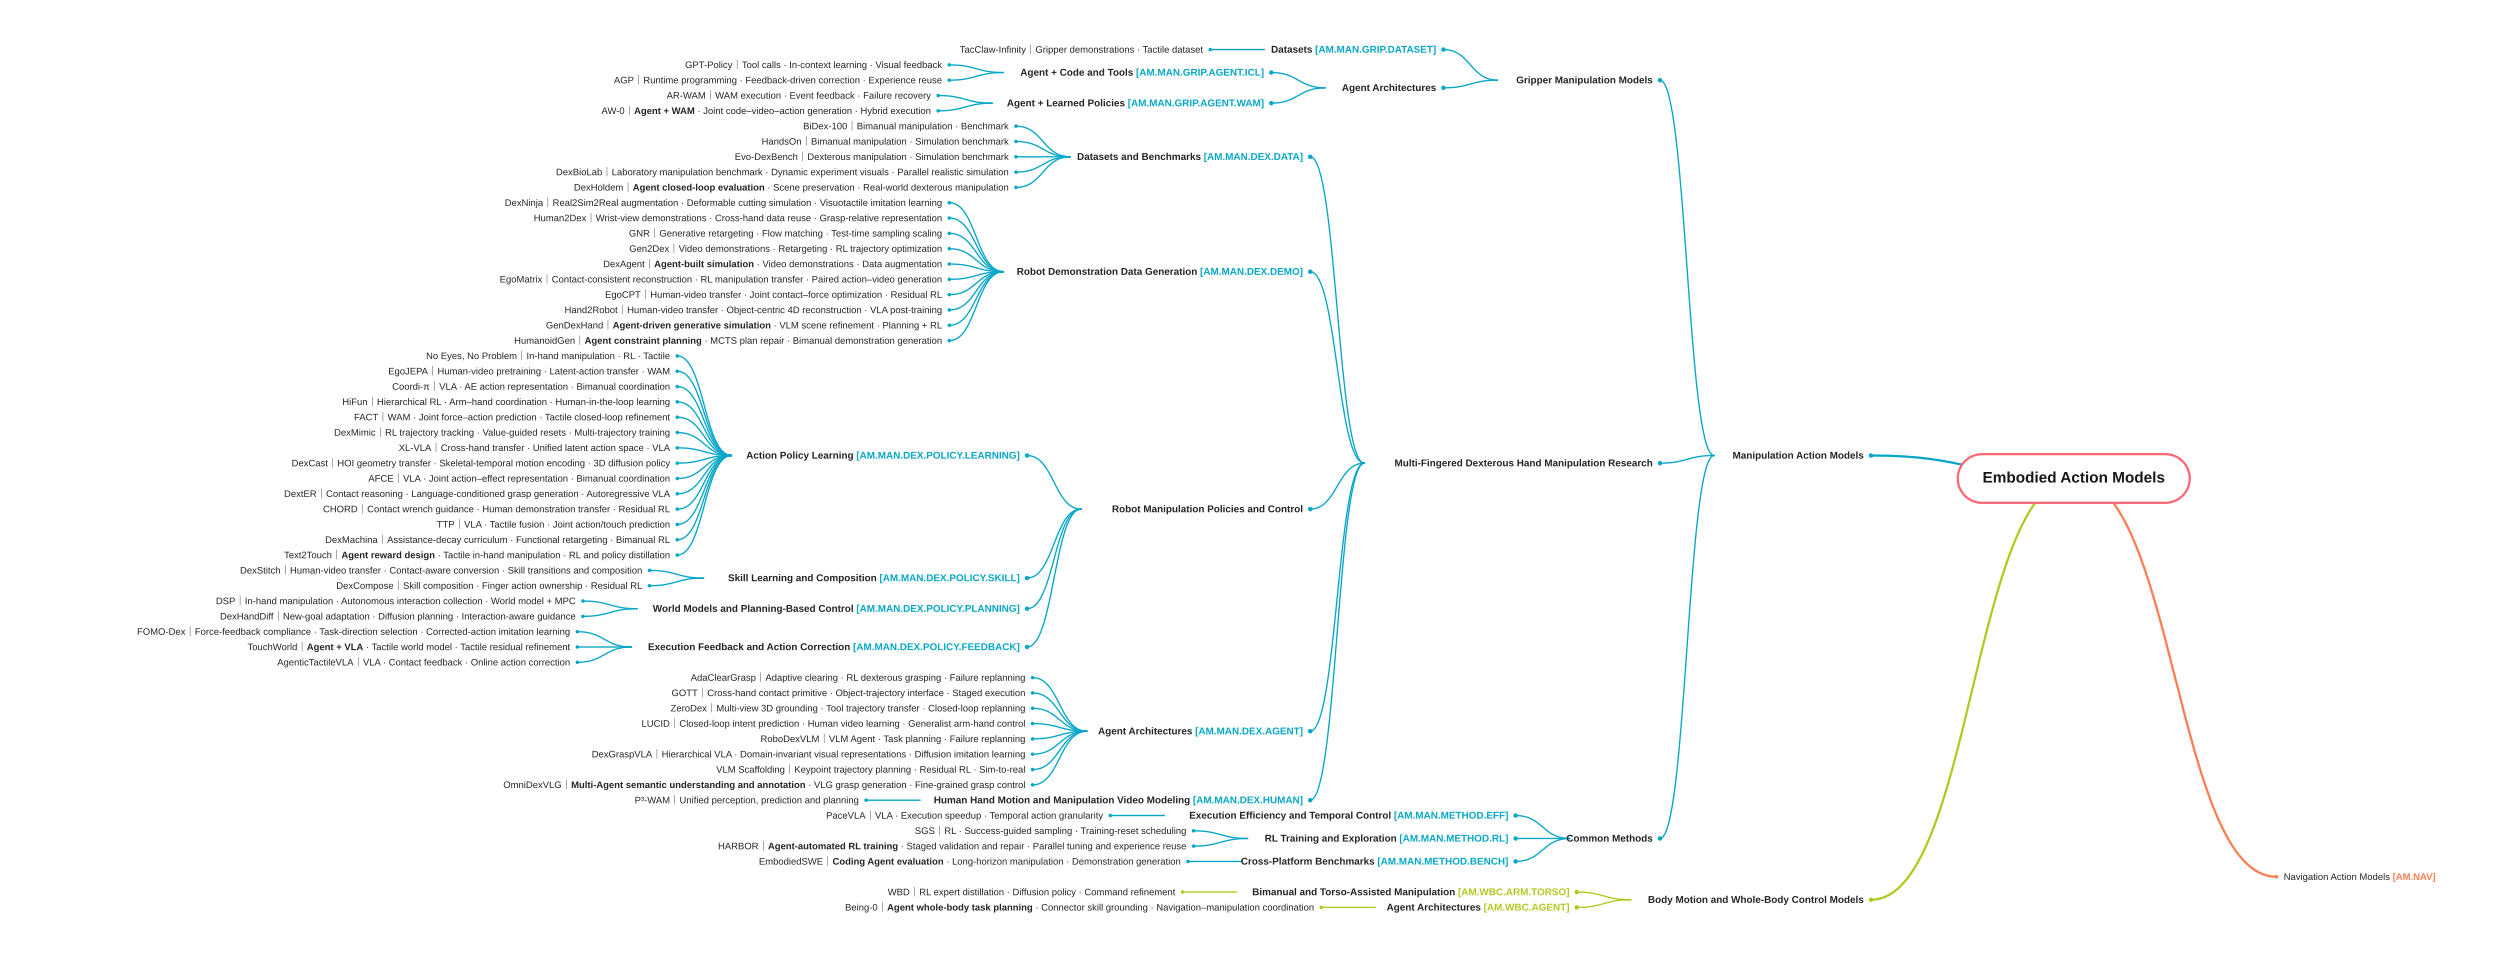
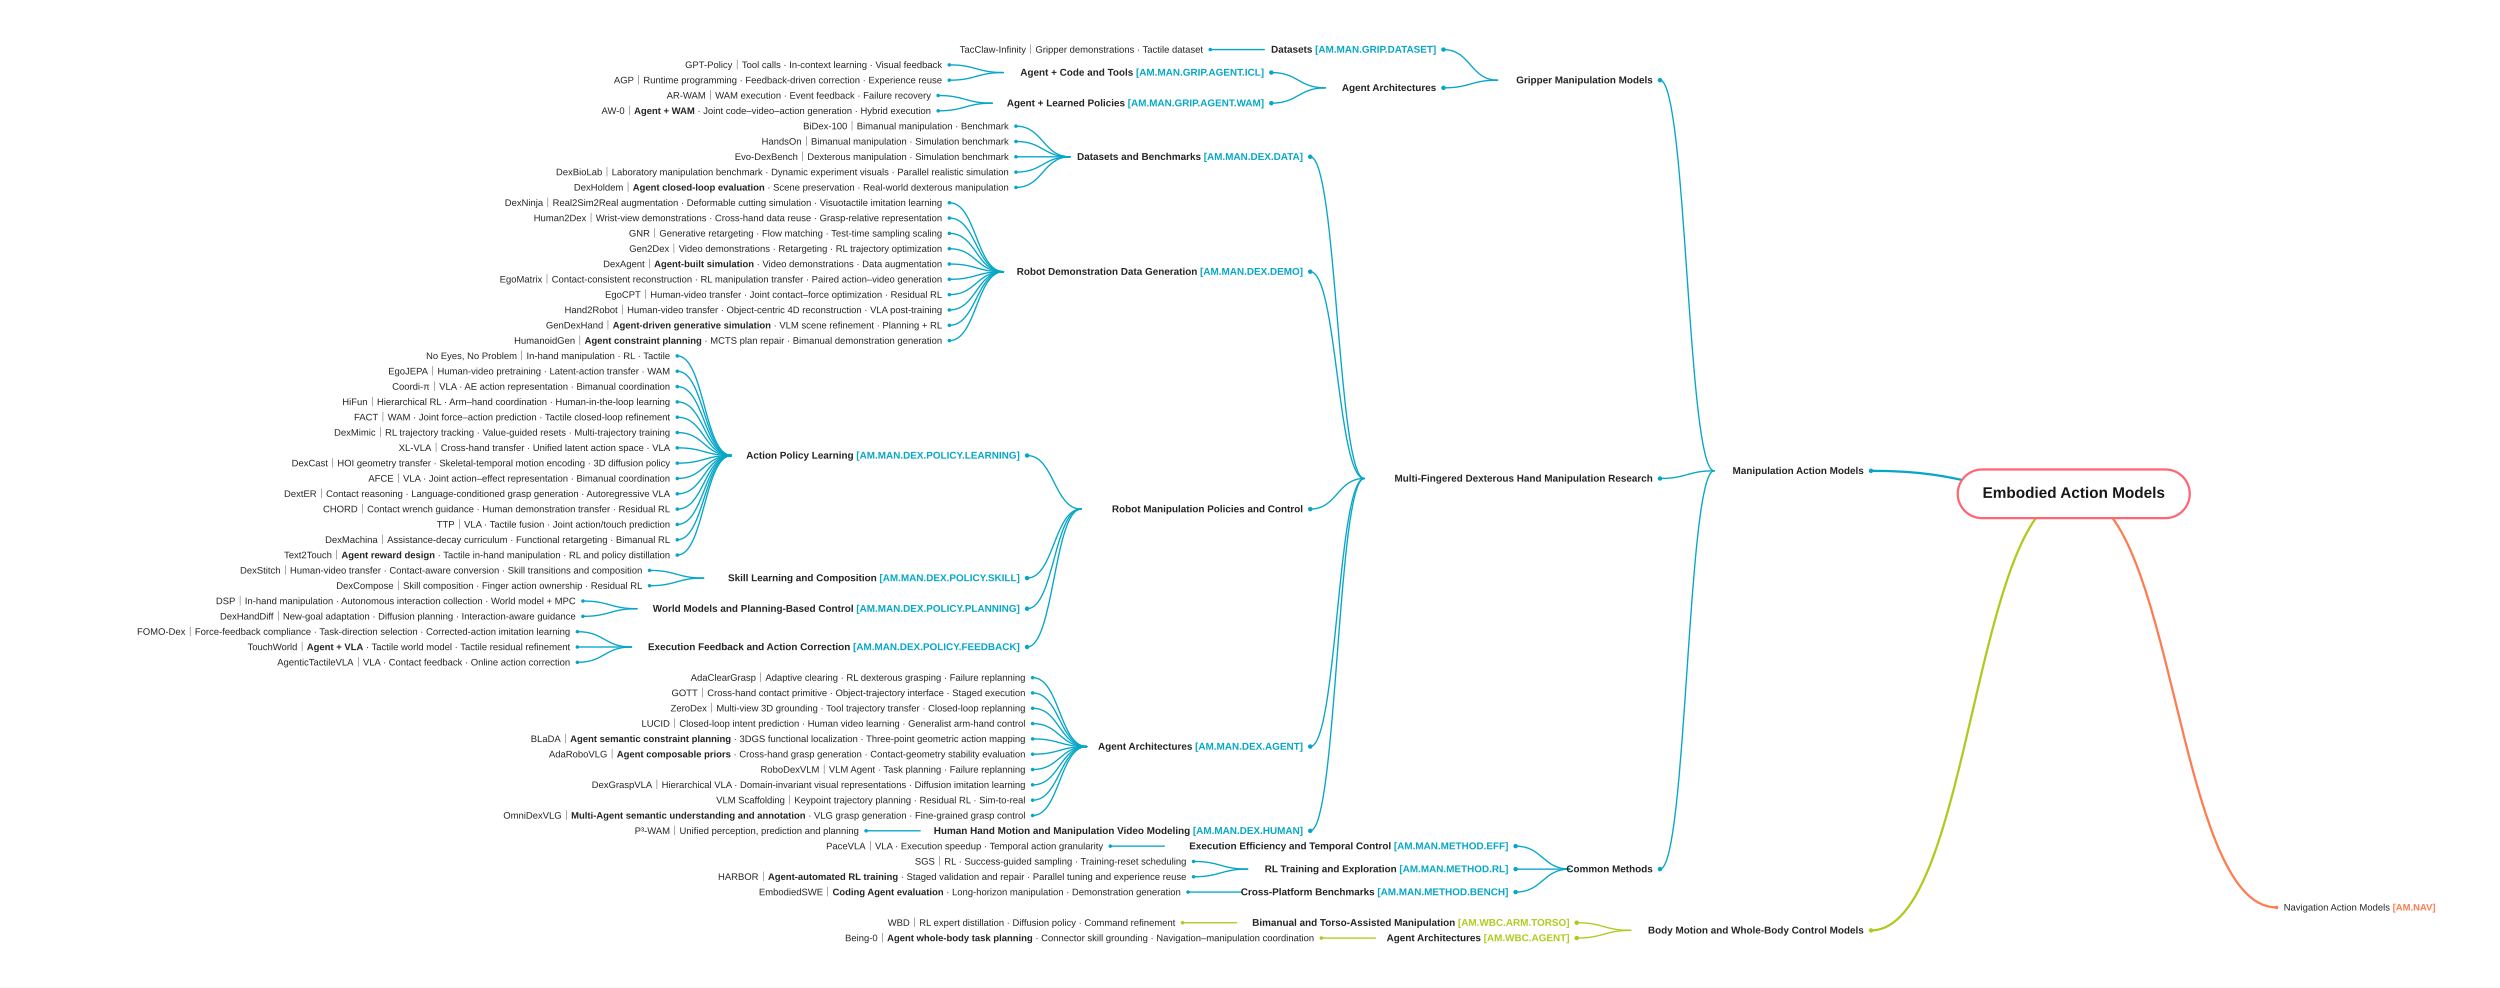
- <svg xmlns="http://www.w3.org/2000/svg" viewBox="-2802.68 0 5548.76 2124" role="img" aria-labelledby="title desc">
-   <rect x="-2802.68" width="5548.76" height="2124" fill="#ffffff" />
+ <svg xmlns="http://www.w3.org/2000/svg" viewBox="-2802.68 0 5548.76 2192" role="img" aria-labelledby="title desc">
+   <rect x="-2802.68" width="5548.76" height="2192" fill="#ffffff" />
  <g fill="none" stroke-linecap="round" stroke-linejoin="round">
-     <path d="M 1800 1062.0 C 1575.0 1062.0, 1575.0 1011.0, 1350 1011.0" stroke="#05a6c7" stroke-width="5" />
-     <path d="M 1001.68 1011.0 C 941.68 1011.0, 941.68 178.0, 881.68 178.0" stroke="#05a6c7" stroke-width="3" />
+     <path d="M 1800 1096.0 C 1575.0 1096.0, 1575.0 1045.0, 1350 1045.0" stroke="#05a6c7" stroke-width="5" />
+     <path d="M 1001.68 1045.0 C 941.68 1045.0, 941.68 178.0, 881.68 178.0" stroke="#05a6c7" stroke-width="3" />
    <path d="M 521.04 178.0 C 461.04 178.0, 461.04 110.0, 401.04 110.0" stroke="#05a6c7" stroke-width="3" />
    <path d="M 3.44 110.0 C -56.56 110.0, -56.56 110, -116.56 110" stroke="#05a6c7" stroke-width="3" />
    <path d="M 521.04 178.0 C 461.04 178.0, 461.04 195.0, 401.04 195.0" stroke="#05a6c7" stroke-width="3" />
    <path d="M 138.96 195.0 C 78.96 195.0, 78.96 161.0, 18.96 161.0" stroke="#05a6c7" stroke-width="3" />
    <path d="M -575.76 161.0 C -635.76 161.0, -635.76 144, -695.76 144" stroke="#05a6c7" stroke-width="3" />
    <path d="M -575.76 161.0 C -635.76 161.0, -635.76 178, -695.76 178" stroke="#05a6c7" stroke-width="3" />
    <path d="M 138.96 195.0 C 78.96 195.0, 78.96 229.0, 18.96 229.0" stroke="#05a6c7" stroke-width="3" />
    <path d="M -600.4 229.0 C -660.4 229.0, -660.4 212, -720.4 212" stroke="#05a6c7" stroke-width="3" />
    <path d="M -600.4 229.0 C -660.4 229.0, -660.4 246, -720.4 246" stroke="#05a6c7" stroke-width="3" />
-     <path d="M 1001.68 1011.0 C 941.68 1011.0, 941.68 1028.0, 881.68 1028.0" stroke="#05a6c7" stroke-width="3" />
-     <path d="M 225.36 1028.0 C 165.36 1028.0, 165.36 348.0, 105.36 348.0" stroke="#05a6c7" stroke-width="3" />
+     <path d="M 1001.68 1045.0 C 941.68 1045.0, 941.68 1062.0, 881.68 1062.0" stroke="#05a6c7" stroke-width="3" />
+     <path d="M 225.36 1062.0 C 165.36 1062.0, 165.36 348.0, 105.36 348.0" stroke="#05a6c7" stroke-width="3" />
    <path d="M -427.76 348.0 C -487.76 348.0, -487.76 280, -547.76 280" stroke="#05a6c7" stroke-width="3" />
    <path d="M -427.76 348.0 C -487.76 348.0, -487.76 314, -547.76 314" stroke="#05a6c7" stroke-width="3" />
    <path d="M -427.76 348.0 C -487.76 348.0, -487.76 348, -547.76 348" stroke="#05a6c7" stroke-width="3" />
    <path d="M -427.76 348.0 C -487.76 348.0, -487.76 382, -547.76 382" stroke="#05a6c7" stroke-width="3" />
    <path d="M -427.76 348.0 C -487.76 348.0, -487.76 416, -547.76 416" stroke="#05a6c7" stroke-width="3" />
-     <path d="M 225.36 1028.0 C 165.36 1028.0, 165.36 603.0, 105.36 603.0" stroke="#05a6c7" stroke-width="3" />
+     <path d="M 225.36 1062.0 C 165.36 1062.0, 165.36 603.0, 105.36 603.0" stroke="#05a6c7" stroke-width="3" />
    <path d="M -575.6 603.0 C -635.6 603.0, -635.6 450, -695.6 450" stroke="#05a6c7" stroke-width="3" />
    <path d="M -575.6 603.0 C -635.6 603.0, -635.6 484, -695.6 484" stroke="#05a6c7" stroke-width="3" />
    <path d="M -575.6 603.0 C -635.6 603.0, -635.6 518, -695.6 518" stroke="#05a6c7" stroke-width="3" />
    <path d="M -575.6 603.0 C -635.6 603.0, -635.6 552, -695.6 552" stroke="#05a6c7" stroke-width="3" />
    <path d="M -575.6 603.0 C -635.6 603.0, -635.6 586, -695.6 586" stroke="#05a6c7" stroke-width="3" />
    <path d="M -575.6 603.0 C -635.6 603.0, -635.6 620, -695.6 620" stroke="#05a6c7" stroke-width="3" />
    <path d="M -575.6 603.0 C -635.6 603.0, -635.6 654, -695.6 654" stroke="#05a6c7" stroke-width="3" />
    <path d="M -575.6 603.0 C -635.6 603.0, -635.6 688, -695.6 688" stroke="#05a6c7" stroke-width="3" />
    <path d="M -575.6 603.0 C -635.6 603.0, -635.6 722, -695.6 722" stroke="#05a6c7" stroke-width="3" />
    <path d="M -575.6 603.0 C -635.6 603.0, -635.6 756, -695.6 756" stroke="#05a6c7" stroke-width="3" />
-     <path d="M 225.36 1028.0 C 165.36 1028.0, 165.36 1130.0, 105.36 1130.0" stroke="#05a6c7" stroke-width="3" />
+     <path d="M 225.36 1062.0 C 165.36 1062.0, 165.36 1130.0, 105.36 1130.0" stroke="#05a6c7" stroke-width="3" />
    <path d="M -403.12 1130.0 C -463.12 1130.0, -463.12 1011.0, -523.12 1011.0" stroke="#05a6c7" stroke-width="3" />
    <path d="M -1179.44 1011.0 C -1239.44 1011.0, -1239.44 790, -1299.44 790" stroke="#05a6c7" stroke-width="3" />
    <path d="M -1179.44 1011.0 C -1239.44 1011.0, -1239.44 824, -1299.44 824" stroke="#05a6c7" stroke-width="3" />
    <path d="M -1179.44 1011.0 C -1239.44 1011.0, -1239.44 858, -1299.44 858" stroke="#05a6c7" stroke-width="3" />
    <path d="M -1179.44 1011.0 C -1239.44 1011.0, -1239.44 892, -1299.44 892" stroke="#05a6c7" stroke-width="3" />
    <path d="M -1179.44 1011.0 C -1239.44 1011.0, -1239.44 926, -1299.44 926" stroke="#05a6c7" stroke-width="3" />
    <path d="M -1179.44 1011.0 C -1239.44 1011.0, -1239.44 960, -1299.44 960" stroke="#05a6c7" stroke-width="3" />
    <path d="M -1179.44 1011.0 C -1239.44 1011.0, -1239.44 994, -1299.44 994" stroke="#05a6c7" stroke-width="3" />
    <path d="M -1179.44 1011.0 C -1239.44 1011.0, -1239.44 1028, -1299.44 1028" stroke="#05a6c7" stroke-width="3" />
    <path d="M -1179.44 1011.0 C -1239.44 1011.0, -1239.44 1062, -1299.44 1062" stroke="#05a6c7" stroke-width="3" />
    <path d="M -1179.44 1011.0 C -1239.44 1011.0, -1239.44 1096, -1299.44 1096" stroke="#05a6c7" stroke-width="3" />
    <path d="M -1179.44 1011.0 C -1239.44 1011.0, -1239.44 1130, -1299.44 1130" stroke="#05a6c7" stroke-width="3" />
    <path d="M -1179.44 1011.0 C -1239.44 1011.0, -1239.44 1164, -1299.44 1164" stroke="#05a6c7" stroke-width="3" />
    <path d="M -1179.44 1011.0 C -1239.44 1011.0, -1239.44 1198, -1299.44 1198" stroke="#05a6c7" stroke-width="3" />
    <path d="M -1179.44 1011.0 C -1239.44 1011.0, -1239.44 1232, -1299.44 1232" stroke="#05a6c7" stroke-width="3" />
    <path d="M -403.12 1130.0 C -463.12 1130.0, -463.12 1283.0, -523.12 1283.0" stroke="#05a6c7" stroke-width="3" />
    <path d="M -1241.04 1283.0 C -1301.04 1283.0, -1301.04 1266, -1361.04 1266" stroke="#05a6c7" stroke-width="3" />
    <path d="M -1241.04 1283.0 C -1301.04 1283.0, -1301.04 1300, -1361.04 1300" stroke="#05a6c7" stroke-width="3" />
    <path d="M -403.12 1130.0 C -463.12 1130.0, -463.12 1351.0, -523.12 1351.0" stroke="#05a6c7" stroke-width="3" />
    <path d="M -1388.88 1351.0 C -1448.88 1351.0, -1448.88 1334, -1508.88 1334" stroke="#05a6c7" stroke-width="3" />
    <path d="M -1388.88 1351.0 C -1448.88 1351.0, -1448.88 1368, -1508.88 1368" stroke="#05a6c7" stroke-width="3" />
    <path d="M -403.12 1130.0 C -463.12 1130.0, -463.12 1436.0, -523.12 1436.0" stroke="#05a6c7" stroke-width="3" />
    <path d="M -1401.2 1436.0 C -1461.2 1436.0, -1461.2 1402, -1521.2 1402" stroke="#05a6c7" stroke-width="3" />
    <path d="M -1401.2 1436.0 C -1461.2 1436.0, -1461.2 1436, -1521.2 1436" stroke="#05a6c7" stroke-width="3" />
    <path d="M -1401.2 1436.0 C -1461.2 1436.0, -1461.2 1470, -1521.2 1470" stroke="#05a6c7" stroke-width="3" />
-     <path d="M 225.36 1028.0 C 165.36 1028.0, 165.36 1623.0, 105.36 1623.0" stroke="#05a6c7" stroke-width="3" />
-     <path d="M -390.8 1623.0 C -450.8 1623.0, -450.8 1504, -510.8 1504" stroke="#05a6c7" stroke-width="3" />
-     <path d="M -390.8 1623.0 C -450.8 1623.0, -450.8 1538, -510.8 1538" stroke="#05a6c7" stroke-width="3" />
-     <path d="M -390.8 1623.0 C -450.8 1623.0, -450.8 1572, -510.8 1572" stroke="#05a6c7" stroke-width="3" />
-     <path d="M -390.8 1623.0 C -450.8 1623.0, -450.8 1606, -510.8 1606" stroke="#05a6c7" stroke-width="3" />
-     <path d="M -390.8 1623.0 C -450.8 1623.0, -450.8 1640, -510.8 1640" stroke="#05a6c7" stroke-width="3" />
-     <path d="M -390.8 1623.0 C -450.8 1623.0, -450.8 1674, -510.8 1674" stroke="#05a6c7" stroke-width="3" />
-     <path d="M -390.8 1623.0 C -450.8 1623.0, -450.8 1708, -510.8 1708" stroke="#05a6c7" stroke-width="3" />
-     <path d="M -390.8 1623.0 C -450.8 1623.0, -450.8 1742, -510.8 1742" stroke="#05a6c7" stroke-width="3" />
-     <path d="M 225.36 1028.0 C 165.36 1028.0, 165.36 1776.0, 105.36 1776.0" stroke="#05a6c7" stroke-width="3" />
-     <path d="M -760.4 1776.0 C -820.4 1776.0, -820.4 1776, -880.4 1776" stroke="#05a6c7" stroke-width="3" />
-     <path d="M 1001.68 1011.0 C 941.68 1011.0, 941.68 1861.0, 881.68 1861.0" stroke="#05a6c7" stroke-width="3" />
-     <path d="M 681.2 1861.0 C 621.2 1861.0, 621.2 1810.0, 561.2 1810.0" stroke="#05a6c7" stroke-width="3" />
-     <path d="M -218.32 1810.0 C -278.32 1810.0, -278.32 1810, -338.32 1810" stroke="#05a6c7" stroke-width="3" />
-     <path d="M 681.2 1861.0 C 621.2 1861.0, 621.2 1861.0, 561.2 1861.0" stroke="#05a6c7" stroke-width="3" />
-     <path d="M -33.52 1861.0 C -93.52 1861.0, -93.52 1844, -153.52 1844" stroke="#05a6c7" stroke-width="3" />
-     <path d="M -33.52 1861.0 C -93.52 1861.0, -93.52 1878, -153.52 1878" stroke="#05a6c7" stroke-width="3" />
-     <path d="M 681.2 1861.0 C 621.2 1861.0, 621.2 1912.0, 561.2 1912.0" stroke="#05a6c7" stroke-width="3" />
-     <path d="M -45.84 1912.0 C -105.84 1912.0, -105.84 1912, -165.84 1912" stroke="#05a6c7" stroke-width="3" />
-     <path d="M 1800 1062.0 C 2025.0 1062.0, 2025.0 1946, 2250 1946" stroke="#ff7b50" stroke-width="5" />
-     <path d="M 1800 1062.0 C 1575.0 1062.0, 1575.0 1997.0, 1350 1997.0" stroke="#b1c91e" stroke-width="5" />
-     <path d="M 816.88 1997.0 C 756.88 1997.0, 756.88 1980.0, 696.88 1980.0" stroke="#b1c91e" stroke-width="3" />
-     <path d="M -58 1980.0 C -118 1980.0, -118 1980, -178 1980" stroke="#b1c91e" stroke-width="3" />
-     <path d="M 816.88 1997.0 C 756.88 1997.0, 756.88 2014.0, 696.88 2014.0" stroke="#b1c91e" stroke-width="3" />
-     <path d="M 250 2014.0 C 190 2014.0, 190 2014, 130 2014" stroke="#b1c91e" stroke-width="3" />
+     <path d="M 225.36 1062.0 C 165.36 1062.0, 165.36 1657.0, 105.36 1657.0" stroke="#05a6c7" stroke-width="3" />
+     <path d="M -390.8 1657.0 C -450.8 1657.0, -450.8 1504, -510.8 1504" stroke="#05a6c7" stroke-width="3" />
+     <path d="M -390.8 1657.0 C -450.8 1657.0, -450.8 1538, -510.8 1538" stroke="#05a6c7" stroke-width="3" />
+     <path d="M -390.8 1657.0 C -450.8 1657.0, -450.8 1572, -510.8 1572" stroke="#05a6c7" stroke-width="3" />
+     <path d="M -390.8 1657.0 C -450.8 1657.0, -450.8 1606, -510.8 1606" stroke="#05a6c7" stroke-width="3" />
+     <path d="M -390.8 1657.0 C -450.8 1657.0, -450.8 1640, -510.8 1640" stroke="#05a6c7" stroke-width="3" />
+     <path d="M -390.8 1657.0 C -450.8 1657.0, -450.8 1674, -510.8 1674" stroke="#05a6c7" stroke-width="3" />
+     <path d="M -390.8 1657.0 C -450.8 1657.0, -450.8 1708, -510.8 1708" stroke="#05a6c7" stroke-width="3" />
+     <path d="M -390.8 1657.0 C -450.8 1657.0, -450.8 1742, -510.8 1742" stroke="#05a6c7" stroke-width="3" />
+     <path d="M -390.8 1657.0 C -450.8 1657.0, -450.8 1776, -510.8 1776" stroke="#05a6c7" stroke-width="3" />
+     <path d="M -390.8 1657.0 C -450.8 1657.0, -450.8 1810, -510.8 1810" stroke="#05a6c7" stroke-width="3" />
+     <path d="M 225.36 1062.0 C 165.36 1062.0, 165.36 1844.0, 105.36 1844.0" stroke="#05a6c7" stroke-width="3" />
+     <path d="M -760.4 1844.0 C -820.4 1844.0, -820.4 1844, -880.4 1844" stroke="#05a6c7" stroke-width="3" />
+     <path d="M 1001.68 1045.0 C 941.68 1045.0, 941.68 1929.0, 881.68 1929.0" stroke="#05a6c7" stroke-width="3" />
+     <path d="M 681.2 1929.0 C 621.2 1929.0, 621.2 1878.0, 561.2 1878.0" stroke="#05a6c7" stroke-width="3" />
+     <path d="M -218.32 1878.0 C -278.32 1878.0, -278.32 1878, -338.32 1878" stroke="#05a6c7" stroke-width="3" />
+     <path d="M 681.2 1929.0 C 621.2 1929.0, 621.2 1929.0, 561.2 1929.0" stroke="#05a6c7" stroke-width="3" />
+     <path d="M -33.52 1929.0 C -93.52 1929.0, -93.52 1912, -153.52 1912" stroke="#05a6c7" stroke-width="3" />
+     <path d="M -33.52 1929.0 C -93.52 1929.0, -93.52 1946, -153.52 1946" stroke="#05a6c7" stroke-width="3" />
+     <path d="M 681.2 1929.0 C 621.2 1929.0, 621.2 1980.0, 561.2 1980.0" stroke="#05a6c7" stroke-width="3" />
+     <path d="M -45.84 1980.0 C -105.84 1980.0, -105.84 1980, -165.84 1980" stroke="#05a6c7" stroke-width="3" />
+     <path d="M 1800 1096.0 C 2025.0 1096.0, 2025.0 2014, 2250 2014" stroke="#ff7b50" stroke-width="5" />
+     <path d="M 1800 1096.0 C 1575.0 1096.0, 1575.0 2065.0, 1350 2065.0" stroke="#b1c91e" stroke-width="5" />
+     <path d="M 816.88 2065.0 C 756.88 2065.0, 756.88 2048.0, 696.88 2048.0" stroke="#b1c91e" stroke-width="3" />
+     <path d="M -58 2048.0 C -118 2048.0, -118 2048, -178 2048" stroke="#b1c91e" stroke-width="3" />
+     <path d="M 816.88 2065.0 C 756.88 2065.0, 756.88 2082.0, 696.88 2082.0" stroke="#b1c91e" stroke-width="3" />
+     <path d="M 250 2082.0 C 190 2082.0, 190 2082, 130 2082" stroke="#b1c91e" stroke-width="3" />
  </g>
-   <circle cx="1350" cy="1011.0" r="5" fill="#05a6c7" />
-   <text x="1334" y="1018.0" text-anchor="end" font-family="Arial, Noto Sans CJK SC, sans-serif" font-size="22" font-weight="650" fill="#242424">Manipulation Action Models</text>
+   <circle cx="1350" cy="1045.0" r="5" fill="#05a6c7" />
+   <text x="1334" y="1052.0" text-anchor="end" font-family="Arial, Noto Sans CJK SC, sans-serif" font-size="22" font-weight="650" fill="#242424">Manipulation Action Models</text>
  <circle cx="881.68" cy="178.0" r="5" fill="#05a6c7" />
  <text x="865.68" y="185.0" text-anchor="end" font-family="Arial, Noto Sans CJK SC, sans-serif" font-size="22" font-weight="650" fill="#242424">Gripper Manipulation Models</text>
  <circle cx="401.04" cy="110.0" r="5" fill="#05a6c7" />
  <text x="385.04" y="117.0" text-anchor="end" font-family="Arial, Noto Sans CJK SC, sans-serif" font-size="22" font-weight="650" fill="#242424">Datasets<tspan dx="6" fill="#05a6c7" font-weight="650">[AM.MAN.GRIP.DATASET]</tspan>
  </text>
  <circle cx="-116.56" cy="110" r="4" fill="#05a6c7" />
  <text x="-132.56" y="117" text-anchor="end" font-family="Arial, Noto Sans CJK SC, sans-serif" font-size="21" font-weight="500" fill="#242424">TacClaw-Infinity｜Gripper demonstrations · Tactile dataset</text>
  <circle cx="401.04" cy="195.0" r="5" fill="#05a6c7" />
  <text x="385.04" y="202.0" text-anchor="end" font-family="Arial, Noto Sans CJK SC, sans-serif" font-size="22" font-weight="650" fill="#242424">Agent Architectures</text>
  <circle cx="18.96" cy="161.0" r="5" fill="#05a6c7" />
  <text x="2.96" y="168.0" text-anchor="end" font-family="Arial, Noto Sans CJK SC, sans-serif" font-size="22" font-weight="650" fill="#242424">Agent + Code and Tools<tspan dx="6" fill="#05a6c7" font-weight="650">[AM.MAN.GRIP.AGENT.ICL]</tspan>
  </text>
  <circle cx="-695.76" cy="144" r="4" fill="#05a6c7" />
  <text x="-711.76" y="151" text-anchor="end" font-family="Arial, Noto Sans CJK SC, sans-serif" font-size="21" font-weight="500" fill="#242424">GPT-Policy｜Tool calls · In-context learning · Visual feedback</text>
  <circle cx="-695.76" cy="178" r="4" fill="#05a6c7" />
  <text x="-711.76" y="185" text-anchor="end" font-family="Arial, Noto Sans CJK SC, sans-serif" font-size="21" font-weight="500" fill="#242424">AGP｜Runtime programming · Feedback-driven correction · Experience reuse</text>
  <circle cx="18.96" cy="229.0" r="5" fill="#05a6c7" />
  <text x="2.96" y="236.0" text-anchor="end" font-family="Arial, Noto Sans CJK SC, sans-serif" font-size="22" font-weight="650" fill="#242424">Agent + Learned Policies<tspan dx="6" fill="#05a6c7" font-weight="650">[AM.MAN.GRIP.AGENT.WAM]</tspan>
  </text>
  <circle cx="-720.4" cy="212" r="4" fill="#05a6c7" />
  <text x="-736.4" y="219" text-anchor="end" font-family="Arial, Noto Sans CJK SC, sans-serif" font-size="21" font-weight="500" fill="#242424">AR-WAM｜WAM execution · Event feedback · Failure recovery</text>
  <circle cx="-720.4" cy="246" r="4" fill="#05a6c7" />
  <text x="-736.4" y="253" text-anchor="end" font-family="Arial, Noto Sans CJK SC, sans-serif" font-size="21" font-weight="500" fill="#242424">AW-0｜<tspan font-weight="700">Agent + WAM</tspan> · Joint code–video–action generation · Hybrid execution</text>
-   <circle cx="881.68" cy="1028.0" r="5" fill="#05a6c7" />
-   <text x="865.68" y="1035.0" text-anchor="end" font-family="Arial, Noto Sans CJK SC, sans-serif" font-size="22" font-weight="650" fill="#242424">Multi-Fingered Dexterous Hand Manipulation Research</text>
+   <circle cx="881.68" cy="1062.0" r="5" fill="#05a6c7" />
+   <text x="865.68" y="1069.0" text-anchor="end" font-family="Arial, Noto Sans CJK SC, sans-serif" font-size="22" font-weight="650" fill="#242424">Multi-Fingered Dexterous Hand Manipulation Research</text>
  <circle cx="105.36" cy="348.0" r="5" fill="#05a6c7" />
  <text x="89.36" y="355.0" text-anchor="end" font-family="Arial, Noto Sans CJK SC, sans-serif" font-size="22" font-weight="650" fill="#242424">Datasets and Benchmarks<tspan dx="6" fill="#05a6c7" font-weight="650">[AM.MAN.DEX.DATA]</tspan>
  </text>
  <circle cx="-547.76" cy="280" r="4" fill="#05a6c7" />
  <text x="-563.76" y="287" text-anchor="end" font-family="Arial, Noto Sans CJK SC, sans-serif" font-size="21" font-weight="500" fill="#242424">BiDex-100｜Bimanual manipulation · Benchmark</text>
  <circle cx="-547.76" cy="314" r="4" fill="#05a6c7" />
  <text x="-563.76" y="321" text-anchor="end" font-family="Arial, Noto Sans CJK SC, sans-serif" font-size="21" font-weight="500" fill="#242424">HandsOn｜Bimanual manipulation · Simulation benchmark</text>
  <circle cx="-547.76" cy="348" r="4" fill="#05a6c7" />
  <text x="-563.76" y="355" text-anchor="end" font-family="Arial, Noto Sans CJK SC, sans-serif" font-size="21" font-weight="500" fill="#242424">Evo-DexBench｜Dexterous manipulation · Simulation benchmark</text>
  <circle cx="-547.76" cy="382" r="4" fill="#05a6c7" />
  <text x="-563.76" y="389" text-anchor="end" font-family="Arial, Noto Sans CJK SC, sans-serif" font-size="21" font-weight="500" fill="#242424">DexBioLab｜Laboratory manipulation benchmark · Dynamic experiment visuals · Parallel realistic simulation</text>
  <circle cx="-547.76" cy="416" r="4" fill="#05a6c7" />
  <text x="-563.76" y="423" text-anchor="end" font-family="Arial, Noto Sans CJK SC, sans-serif" font-size="21" font-weight="500" fill="#242424">DexHoldem｜<tspan font-weight="700">Agent closed-loop evaluation</tspan> · Scene preservation · Real-world dexterous manipulation</text>
  <circle cx="105.36" cy="603.0" r="5" fill="#05a6c7" />
  <text x="89.36" y="610.0" text-anchor="end" font-family="Arial, Noto Sans CJK SC, sans-serif" font-size="22" font-weight="650" fill="#242424">Robot Demonstration Data Generation<tspan dx="6" fill="#05a6c7" font-weight="650">[AM.MAN.DEX.DEMO]</tspan>
  </text>
  <circle cx="-695.6" cy="450" r="4" fill="#05a6c7" />
  <text x="-711.6" y="457" text-anchor="end" font-family="Arial, Noto Sans CJK SC, sans-serif" font-size="21" font-weight="500" fill="#242424">DexNinja｜Real2Sim2Real augmentation · Deformable cutting simulation · Visuotactile imitation learning</text>
  <circle cx="-695.6" cy="484" r="4" fill="#05a6c7" />
  <text x="-711.6" y="491" text-anchor="end" font-family="Arial, Noto Sans CJK SC, sans-serif" font-size="21" font-weight="500" fill="#242424">Human2Dex｜Wrist-view demonstrations · Cross-hand data reuse · Grasp-relative representation</text>
  <circle cx="-695.6" cy="518" r="4" fill="#05a6c7" />
  <text x="-711.6" y="525" text-anchor="end" font-family="Arial, Noto Sans CJK SC, sans-serif" font-size="21" font-weight="500" fill="#242424">GNR｜Generative retargeting · Flow matching · Test-time sampling scaling</text>
  <circle cx="-695.6" cy="552" r="4" fill="#05a6c7" />
  <text x="-711.6" y="559" text-anchor="end" font-family="Arial, Noto Sans CJK SC, sans-serif" font-size="21" font-weight="500" fill="#242424">Gen2Dex｜Video demonstrations · Retargeting · RL trajectory optimization</text>
  <circle cx="-695.6" cy="586" r="4" fill="#05a6c7" />
  <text x="-711.6" y="593" text-anchor="end" font-family="Arial, Noto Sans CJK SC, sans-serif" font-size="21" font-weight="500" fill="#242424">DexAgent｜<tspan font-weight="700">Agent-built simulation</tspan> · Video demonstrations · Data augmentation</text>
  <circle cx="-695.6" cy="620" r="4" fill="#05a6c7" />
  <text x="-711.6" y="627" text-anchor="end" font-family="Arial, Noto Sans CJK SC, sans-serif" font-size="21" font-weight="500" fill="#242424">EgoMatrix｜Contact-consistent reconstruction · RL manipulation transfer · Paired action–video generation</text>
  <circle cx="-695.6" cy="654" r="4" fill="#05a6c7" />
  <text x="-711.6" y="661" text-anchor="end" font-family="Arial, Noto Sans CJK SC, sans-serif" font-size="21" font-weight="500" fill="#242424">EgoCPT｜Human-video transfer · Joint contact–force optimization · Residual RL</text>
  <circle cx="-695.6" cy="688" r="4" fill="#05a6c7" />
  <text x="-711.6" y="695" text-anchor="end" font-family="Arial, Noto Sans CJK SC, sans-serif" font-size="21" font-weight="500" fill="#242424">Hand2Robot｜Human-video transfer · Object-centric 4D reconstruction · VLA post-training</text>
  <circle cx="-695.6" cy="722" r="4" fill="#05a6c7" />
  <text x="-711.6" y="729" text-anchor="end" font-family="Arial, Noto Sans CJK SC, sans-serif" font-size="21" font-weight="500" fill="#242424">GenDexHand｜<tspan font-weight="700">Agent-driven generative simulation</tspan> · VLM scene refinement · Planning + RL</text>
  <circle cx="-695.6" cy="756" r="4" fill="#05a6c7" />
  <text x="-711.6" y="763" text-anchor="end" font-family="Arial, Noto Sans CJK SC, sans-serif" font-size="21" font-weight="500" fill="#242424">HumanoidGen｜<tspan font-weight="700">Agent constraint planning</tspan> · MCTS plan repair · Bimanual demonstration generation</text>
  <circle cx="105.36" cy="1130.0" r="5" fill="#05a6c7" />
  <text x="89.36" y="1137.0" text-anchor="end" font-family="Arial, Noto Sans CJK SC, sans-serif" font-size="22" font-weight="650" fill="#242424">Robot Manipulation Policies and Control</text>
  <circle cx="-523.12" cy="1011.0" r="5" fill="#05a6c7" />
  <text x="-539.12" y="1018.0" text-anchor="end" font-family="Arial, Noto Sans CJK SC, sans-serif" font-size="22" font-weight="650" fill="#242424">Action Policy Learning<tspan dx="6" fill="#05a6c7" font-weight="650">[AM.MAN.DEX.POLICY.LEARNING]</tspan>
  </text>
  <circle cx="-1299.44" cy="790" r="4" fill="#05a6c7" />
  <text x="-1315.44" y="797" text-anchor="end" font-family="Arial, Noto Sans CJK SC, sans-serif" font-size="21" font-weight="500" fill="#242424">No Eyes, No Problem｜In-hand manipulation · RL · Tactile</text>
  <circle cx="-1299.44" cy="824" r="4" fill="#05a6c7" />
  <text x="-1315.44" y="831" text-anchor="end" font-family="Arial, Noto Sans CJK SC, sans-serif" font-size="21" font-weight="500" fill="#242424">EgoJEPA｜Human-video pretraining · Latent-action transfer · WAM</text>
  <circle cx="-1299.44" cy="858" r="4" fill="#05a6c7" />
  <text x="-1315.44" y="865" text-anchor="end" font-family="Arial, Noto Sans CJK SC, sans-serif" font-size="21" font-weight="500" fill="#242424">Coordi-π｜VLA · AE action representation · Bimanual coordination</text>
  <circle cx="-1299.44" cy="892" r="4" fill="#05a6c7" />
  <text x="-1315.44" y="899" text-anchor="end" font-family="Arial, Noto Sans CJK SC, sans-serif" font-size="21" font-weight="500" fill="#242424">HiFun｜Hierarchical RL · Arm–hand coordination · Human-in-the-loop learning</text>
  <circle cx="-1299.44" cy="926" r="4" fill="#05a6c7" />
  <text x="-1315.44" y="933" text-anchor="end" font-family="Arial, Noto Sans CJK SC, sans-serif" font-size="21" font-weight="500" fill="#242424">FACT｜WAM · Joint force–action prediction · Tactile closed-loop refinement</text>
  <circle cx="-1299.44" cy="960" r="4" fill="#05a6c7" />
  <text x="-1315.44" y="967" text-anchor="end" font-family="Arial, Noto Sans CJK SC, sans-serif" font-size="21" font-weight="500" fill="#242424">DexMimic｜RL trajectory tracking · Value-guided resets · Multi-trajectory training</text>
  <circle cx="-1299.44" cy="994" r="4" fill="#05a6c7" />
  <text x="-1315.44" y="1001" text-anchor="end" font-family="Arial, Noto Sans CJK SC, sans-serif" font-size="21" font-weight="500" fill="#242424">XL-VLA｜Cross-hand transfer · Unified latent action space · VLA</text>
  <circle cx="-1299.44" cy="1028" r="4" fill="#05a6c7" />
  <text x="-1315.44" y="1035" text-anchor="end" font-family="Arial, Noto Sans CJK SC, sans-serif" font-size="21" font-weight="500" fill="#242424">DexCast｜HOI geometry transfer · Skeletal-temporal motion encoding · 3D diffusion policy</text>
  <circle cx="-1299.44" cy="1062" r="4" fill="#05a6c7" />
  <text x="-1315.44" y="1069" text-anchor="end" font-family="Arial, Noto Sans CJK SC, sans-serif" font-size="21" font-weight="500" fill="#242424">AFCE｜VLA · Joint action–effect representation · Bimanual coordination</text>
  <circle cx="-1299.44" cy="1096" r="4" fill="#05a6c7" />
  <text x="-1315.44" y="1103" text-anchor="end" font-family="Arial, Noto Sans CJK SC, sans-serif" font-size="21" font-weight="500" fill="#242424">DextER｜Contact reasoning · Language-conditioned grasp generation · Autoregressive VLA</text>
  <circle cx="-1299.44" cy="1130" r="4" fill="#05a6c7" />
  <text x="-1315.44" y="1137" text-anchor="end" font-family="Arial, Noto Sans CJK SC, sans-serif" font-size="21" font-weight="500" fill="#242424">CHORD｜Contact wrench guidance · Human demonstration transfer · Residual RL</text>
  <circle cx="-1299.44" cy="1164" r="4" fill="#05a6c7" />
  <text x="-1315.44" y="1171" text-anchor="end" font-family="Arial, Noto Sans CJK SC, sans-serif" font-size="21" font-weight="500" fill="#242424">TTP｜VLA · Tactile fusion · Joint action/touch prediction</text>
  <circle cx="-1299.44" cy="1198" r="4" fill="#05a6c7" />
  <text x="-1315.44" y="1205" text-anchor="end" font-family="Arial, Noto Sans CJK SC, sans-serif" font-size="21" font-weight="500" fill="#242424">DexMachina｜Assistance-decay curriculum · Functional retargeting · Bimanual RL</text>
  <circle cx="-1299.44" cy="1232" r="4" fill="#05a6c7" />
  <text x="-1315.44" y="1239" text-anchor="end" font-family="Arial, Noto Sans CJK SC, sans-serif" font-size="21" font-weight="500" fill="#242424">Text2Touch｜<tspan font-weight="700">Agent reward design</tspan> · Tactile in-hand manipulation · RL and policy distillation</text>
  <circle cx="-523.12" cy="1283.0" r="5" fill="#05a6c7" />
  <text x="-539.12" y="1290.0" text-anchor="end" font-family="Arial, Noto Sans CJK SC, sans-serif" font-size="22" font-weight="650" fill="#242424">Skill Learning and Composition<tspan dx="6" fill="#05a6c7" font-weight="650">[AM.MAN.DEX.POLICY.SKILL]</tspan>
  </text>
  <circle cx="-1361.04" cy="1266" r="4" fill="#05a6c7" />
  <text x="-1377.04" y="1273" text-anchor="end" font-family="Arial, Noto Sans CJK SC, sans-serif" font-size="21" font-weight="500" fill="#242424">DexStitch｜Human-video transfer · Contact-aware conversion · Skill transitions and composition</text>
  <circle cx="-1361.04" cy="1300" r="4" fill="#05a6c7" />
  <text x="-1377.04" y="1307" text-anchor="end" font-family="Arial, Noto Sans CJK SC, sans-serif" font-size="21" font-weight="500" fill="#242424">DexCompose｜Skill composition · Finger action ownership · Residual RL</text>
  <circle cx="-523.12" cy="1351.0" r="5" fill="#05a6c7" />
  <text x="-539.12" y="1358.0" text-anchor="end" font-family="Arial, Noto Sans CJK SC, sans-serif" font-size="22" font-weight="650" fill="#242424">World Models and Planning-Based Control<tspan dx="6" fill="#05a6c7" font-weight="650">[AM.MAN.DEX.POLICY.PLANNING]</tspan>
  </text>
  <circle cx="-1508.88" cy="1334" r="4" fill="#05a6c7" />
  <text x="-1524.88" y="1341" text-anchor="end" font-family="Arial, Noto Sans CJK SC, sans-serif" font-size="21" font-weight="500" fill="#242424">DSP｜In-hand manipulation · Autonomous interaction collection · World model + MPC</text>
  <circle cx="-1508.88" cy="1368" r="4" fill="#05a6c7" />
  <text x="-1524.88" y="1375" text-anchor="end" font-family="Arial, Noto Sans CJK SC, sans-serif" font-size="21" font-weight="500" fill="#242424">DexHandDiff｜New-goal adaptation · Diffusion planning · Interaction-aware guidance</text>
  <circle cx="-523.12" cy="1436.0" r="5" fill="#05a6c7" />
  <text x="-539.12" y="1443.0" text-anchor="end" font-family="Arial, Noto Sans CJK SC, sans-serif" font-size="22" font-weight="650" fill="#242424">Execution Feedback and Action Correction<tspan dx="6" fill="#05a6c7" font-weight="650">[AM.MAN.DEX.POLICY.FEEDBACK]</tspan>
  </text>
  <circle cx="-1521.2" cy="1402" r="4" fill="#05a6c7" />
  <text x="-1537.2" y="1409" text-anchor="end" font-family="Arial, Noto Sans CJK SC, sans-serif" font-size="21" font-weight="500" fill="#242424">FOMO-Dex｜Force-feedback compliance · Task-direction selection · Corrected-action imitation learning</text>
  <circle cx="-1521.2" cy="1436" r="4" fill="#05a6c7" />
  <text x="-1537.2" y="1443" text-anchor="end" font-family="Arial, Noto Sans CJK SC, sans-serif" font-size="21" font-weight="500" fill="#242424">TouchWorld｜<tspan font-weight="700">Agent + VLA</tspan> · Tactile world model · Tactile residual refinement</text>
  <circle cx="-1521.2" cy="1470" r="4" fill="#05a6c7" />
  <text x="-1537.2" y="1477" text-anchor="end" font-family="Arial, Noto Sans CJK SC, sans-serif" font-size="21" font-weight="500" fill="#242424">AgenticTactileVLA｜VLA · Contact feedback · Online action correction</text>
-   <circle cx="105.36" cy="1623.0" r="5" fill="#05a6c7" />
-   <text x="89.36" y="1630.0" text-anchor="end" font-family="Arial, Noto Sans CJK SC, sans-serif" font-size="22" font-weight="650" fill="#242424">Agent Architectures<tspan dx="6" fill="#05a6c7" font-weight="650">[AM.MAN.DEX.AGENT]</tspan>
+   <circle cx="105.36" cy="1657.0" r="5" fill="#05a6c7" />
+   <text x="89.36" y="1664.0" text-anchor="end" font-family="Arial, Noto Sans CJK SC, sans-serif" font-size="22" font-weight="650" fill="#242424">Agent Architectures<tspan dx="6" fill="#05a6c7" font-weight="650">[AM.MAN.DEX.AGENT]</tspan>
  </text>
  <circle cx="-510.8" cy="1504" r="4" fill="#05a6c7" />
  <text x="-526.8" y="1511" text-anchor="end" font-family="Arial, Noto Sans CJK SC, sans-serif" font-size="21" font-weight="500" fill="#242424">AdaClearGrasp｜Adaptive clearing · RL dexterous grasping · Failure replanning</text>
  <circle cx="-510.8" cy="1538" r="4" fill="#05a6c7" />
  <text x="-526.8" y="1545" text-anchor="end" font-family="Arial, Noto Sans CJK SC, sans-serif" font-size="21" font-weight="500" fill="#242424">GOTT｜Cross-hand contact primitive · Object-trajectory interface · Staged execution</text>
  <circle cx="-510.8" cy="1572" r="4" fill="#05a6c7" />
  <text x="-526.8" y="1579" text-anchor="end" font-family="Arial, Noto Sans CJK SC, sans-serif" font-size="21" font-weight="500" fill="#242424">ZeroDex｜Multi-view 3D grounding · Tool trajectory transfer · Closed-loop replanning</text>
  <circle cx="-510.8" cy="1606" r="4" fill="#05a6c7" />
  <text x="-526.8" y="1613" text-anchor="end" font-family="Arial, Noto Sans CJK SC, sans-serif" font-size="21" font-weight="500" fill="#242424">LUCID｜Closed-loop intent prediction · Human video learning · Generalist arm-hand control</text>
  <circle cx="-510.8" cy="1640" r="4" fill="#05a6c7" />
-   <text x="-526.8" y="1647" text-anchor="end" font-family="Arial, Noto Sans CJK SC, sans-serif" font-size="21" font-weight="500" fill="#242424">RoboDexVLM｜VLM Agent · Task planning · Failure replanning</text>
+   <text x="-526.8" y="1647" text-anchor="end" font-family="Arial, Noto Sans CJK SC, sans-serif" font-size="21" font-weight="500" fill="#242424">BLaDA｜<tspan font-weight="700">Agent semantic constraint planning</tspan> · 3DGS functional localization · Three-point geometric action mapping</text>
  <circle cx="-510.8" cy="1674" r="4" fill="#05a6c7" />
-   <text x="-526.8" y="1681" text-anchor="end" font-family="Arial, Noto Sans CJK SC, sans-serif" font-size="21" font-weight="500" fill="#242424">DexGraspVLA｜Hierarchical VLA · Domain-invariant visual representations · Diffusion imitation learning</text>
+   <text x="-526.8" y="1681" text-anchor="end" font-family="Arial, Noto Sans CJK SC, sans-serif" font-size="21" font-weight="500" fill="#242424">AdaRoboVLG｜<tspan font-weight="700">Agent composable priors</tspan> · Cross-hand grasp generation · Contact-geometry stability evaluation</text>
  <circle cx="-510.8" cy="1708" r="4" fill="#05a6c7" />
-   <text x="-526.8" y="1715" text-anchor="end" font-family="Arial, Noto Sans CJK SC, sans-serif" font-size="21" font-weight="500" fill="#242424">VLM Scaffolding｜Keypoint trajectory planning · Residual RL · Sim-to-real</text>
+   <text x="-526.8" y="1715" text-anchor="end" font-family="Arial, Noto Sans CJK SC, sans-serif" font-size="21" font-weight="500" fill="#242424">RoboDexVLM｜VLM Agent · Task planning · Failure replanning</text>
  <circle cx="-510.8" cy="1742" r="4" fill="#05a6c7" />
-   <text x="-526.8" y="1749" text-anchor="end" font-family="Arial, Noto Sans CJK SC, sans-serif" font-size="21" font-weight="500" fill="#242424">OmniDexVLG｜<tspan font-weight="700">Multi-Agent semantic understanding and annotation</tspan> · VLG grasp generation · Fine-grained grasp control</text>
-   <circle cx="105.36" cy="1776.0" r="5" fill="#05a6c7" />
-   <text x="89.36" y="1783.0" text-anchor="end" font-family="Arial, Noto Sans CJK SC, sans-serif" font-size="22" font-weight="650" fill="#242424">Human Hand Motion and Manipulation Video Modeling<tspan dx="6" fill="#05a6c7" font-weight="650">[AM.MAN.DEX.HUMAN]</tspan>
-   </text>
-   <circle cx="-880.4" cy="1776" r="4" fill="#05a6c7" />
-   <text x="-896.4" y="1783" text-anchor="end" font-family="Arial, Noto Sans CJK SC, sans-serif" font-size="21" font-weight="500" fill="#242424">P³-WAM｜Unified perception, prediction and planning</text>
-   <circle cx="881.68" cy="1861.0" r="5" fill="#05a6c7" />
-   <text x="865.68" y="1868.0" text-anchor="end" font-family="Arial, Noto Sans CJK SC, sans-serif" font-size="22" font-weight="650" fill="#242424">Common Methods</text>
-   <circle cx="561.2" cy="1810.0" r="5" fill="#05a6c7" />
-   <text x="545.2" y="1817.0" text-anchor="end" font-family="Arial, Noto Sans CJK SC, sans-serif" font-size="22" font-weight="650" fill="#242424">Execution Efficiency and Temporal Control<tspan dx="6" fill="#05a6c7" font-weight="650">[AM.MAN.METHOD.EFF]</tspan>
-   </text>
-   <circle cx="-338.32" cy="1810" r="4" fill="#05a6c7" />
-   <text x="-354.32" y="1817" text-anchor="end" font-family="Arial, Noto Sans CJK SC, sans-serif" font-size="21" font-weight="500" fill="#242424">PaceVLA｜VLA · Execution speedup · Temporal action granularity</text>
-   <circle cx="561.2" cy="1861.0" r="5" fill="#05a6c7" />
-   <text x="545.2" y="1868.0" text-anchor="end" font-family="Arial, Noto Sans CJK SC, sans-serif" font-size="22" font-weight="650" fill="#242424">RL Training and Exploration<tspan dx="6" fill="#05a6c7" font-weight="650">[AM.MAN.METHOD.RL]</tspan>
-   </text>
-   <circle cx="-153.52" cy="1844" r="4" fill="#05a6c7" />
-   <text x="-169.52" y="1851" text-anchor="end" font-family="Arial, Noto Sans CJK SC, sans-serif" font-size="21" font-weight="500" fill="#242424">SGS｜RL · Success-guided sampling · Training-reset scheduling</text>
-   <circle cx="-153.52" cy="1878" r="4" fill="#05a6c7" />
-   <text x="-169.52" y="1885" text-anchor="end" font-family="Arial, Noto Sans CJK SC, sans-serif" font-size="21" font-weight="500" fill="#242424">HARBOR｜<tspan font-weight="700">Agent-automated RL training</tspan> · Staged validation and repair · Parallel tuning and experience reuse</text>
-   <circle cx="561.2" cy="1912.0" r="5" fill="#05a6c7" />
-   <text x="545.2" y="1919.0" text-anchor="end" font-family="Arial, Noto Sans CJK SC, sans-serif" font-size="22" font-weight="650" fill="#242424">Cross-Platform Benchmarks<tspan dx="6" fill="#05a6c7" font-weight="650">[AM.MAN.METHOD.BENCH]</tspan>
-   </text>
-   <circle cx="-165.84" cy="1912" r="4" fill="#05a6c7" />
-   <text x="-181.84" y="1919" text-anchor="end" font-family="Arial, Noto Sans CJK SC, sans-serif" font-size="21" font-weight="500" fill="#242424">EmbodiedSWE｜<tspan font-weight="700">Coding Agent evaluation</tspan> · Long-horizon manipulation · Demonstration generation</text>
-   <circle cx="2250" cy="1946" r="4" fill="#ff7b50" />
-   <text x="2266" y="1953" text-anchor="start" font-family="Arial, Noto Sans CJK SC, sans-serif" font-size="21" font-weight="500" fill="#242424">Navigation Action Models<tspan dx="6" fill="#ff7b50" font-weight="650">[AM.NAV]</tspan>
-   </text>
-   <circle cx="1350" cy="1997.0" r="5" fill="#b1c91e" />
-   <text x="1334" y="2004.0" text-anchor="end" font-family="Arial, Noto Sans CJK SC, sans-serif" font-size="22" font-weight="650" fill="#242424">Body Motion and Whole-Body Control Models</text>
-   <circle cx="696.88" cy="1980.0" r="5" fill="#b1c91e" />
-   <text x="680.88" y="1987.0" text-anchor="end" font-family="Arial, Noto Sans CJK SC, sans-serif" font-size="22" font-weight="650" fill="#242424">Bimanual and Torso-Assisted Manipulation<tspan dx="6" fill="#b1c91e" font-weight="650">[AM.WBC.ARM.TORSO]</tspan>
-   </text>
-   <circle cx="-178" cy="1980" r="4" fill="#b1c91e" />
-   <text x="-194" y="1987" text-anchor="end" font-family="Arial, Noto Sans CJK SC, sans-serif" font-size="21" font-weight="500" fill="#242424">WBD｜RL expert distillation · Diffusion policy · Command refinement</text>
-   <circle cx="696.88" cy="2014.0" r="5" fill="#b1c91e" />
-   <text x="680.88" y="2021.0" text-anchor="end" font-family="Arial, Noto Sans CJK SC, sans-serif" font-size="22" font-weight="650" fill="#242424">Agent Architectures<tspan dx="6" fill="#b1c91e" font-weight="650">[AM.WBC.AGENT]</tspan>
-   </text>
-   <circle cx="130" cy="2014" r="4" fill="#b1c91e" />
-   <text x="114" y="2021" text-anchor="end" font-family="Arial, Noto Sans CJK SC, sans-serif" font-size="21" font-weight="500" fill="#242424">Being-0｜<tspan font-weight="700">Agent whole-body task planning</tspan> · Connector skill grounding · Navigation–manipulation coordination</text>
-   <rect x="1542.5" y="1008.0" width="515" height="108" rx="54" fill="#ffffff" stroke="#ff6674" stroke-width="5" />
-   <text x="1800" y="1071.0" text-anchor="middle" font-family="Arial, Noto Sans CJK SC, sans-serif" font-size="34" font-weight="700" fill="#171717">Embodied Action Models</text>
+   <text x="-526.8" y="1749" text-anchor="end" font-family="Arial, Noto Sans CJK SC, sans-serif" font-size="21" font-weight="500" fill="#242424">DexGraspVLA｜Hierarchical VLA · Domain-invariant visual representations · Diffusion imitation learning</text>
+   <circle cx="-510.8" cy="1776" r="4" fill="#05a6c7" />
+   <text x="-526.8" y="1783" text-anchor="end" font-family="Arial, Noto Sans CJK SC, sans-serif" font-size="21" font-weight="500" fill="#242424">VLM Scaffolding｜Keypoint trajectory planning · Residual RL · Sim-to-real</text>
+   <circle cx="-510.8" cy="1810" r="4" fill="#05a6c7" />
+   <text x="-526.8" y="1817" text-anchor="end" font-family="Arial, Noto Sans CJK SC, sans-serif" font-size="21" font-weight="500" fill="#242424">OmniDexVLG｜<tspan font-weight="700">Multi-Agent semantic understanding and annotation</tspan> · VLG grasp generation · Fine-grained grasp control</text>
+   <circle cx="105.36" cy="1844.0" r="5" fill="#05a6c7" />
+   <text x="89.36" y="1851.0" text-anchor="end" font-family="Arial, Noto Sans CJK SC, sans-serif" font-size="22" font-weight="650" fill="#242424">Human Hand Motion and Manipulation Video Modeling<tspan dx="6" fill="#05a6c7" font-weight="650">[AM.MAN.DEX.HUMAN]</tspan>
+   </text>
+   <circle cx="-880.4" cy="1844" r="4" fill="#05a6c7" />
+   <text x="-896.4" y="1851" text-anchor="end" font-family="Arial, Noto Sans CJK SC, sans-serif" font-size="21" font-weight="500" fill="#242424">P³-WAM｜Unified perception, prediction and planning</text>
+   <circle cx="881.68" cy="1929.0" r="5" fill="#05a6c7" />
+   <text x="865.68" y="1936.0" text-anchor="end" font-family="Arial, Noto Sans CJK SC, sans-serif" font-size="22" font-weight="650" fill="#242424">Common Methods</text>
+   <circle cx="561.2" cy="1878.0" r="5" fill="#05a6c7" />
+   <text x="545.2" y="1885.0" text-anchor="end" font-family="Arial, Noto Sans CJK SC, sans-serif" font-size="22" font-weight="650" fill="#242424">Execution Efficiency and Temporal Control<tspan dx="6" fill="#05a6c7" font-weight="650">[AM.MAN.METHOD.EFF]</tspan>
+   </text>
+   <circle cx="-338.32" cy="1878" r="4" fill="#05a6c7" />
+   <text x="-354.32" y="1885" text-anchor="end" font-family="Arial, Noto Sans CJK SC, sans-serif" font-size="21" font-weight="500" fill="#242424">PaceVLA｜VLA · Execution speedup · Temporal action granularity</text>
+   <circle cx="561.2" cy="1929.0" r="5" fill="#05a6c7" />
+   <text x="545.2" y="1936.0" text-anchor="end" font-family="Arial, Noto Sans CJK SC, sans-serif" font-size="22" font-weight="650" fill="#242424">RL Training and Exploration<tspan dx="6" fill="#05a6c7" font-weight="650">[AM.MAN.METHOD.RL]</tspan>
+   </text>
+   <circle cx="-153.52" cy="1912" r="4" fill="#05a6c7" />
+   <text x="-169.52" y="1919" text-anchor="end" font-family="Arial, Noto Sans CJK SC, sans-serif" font-size="21" font-weight="500" fill="#242424">SGS｜RL · Success-guided sampling · Training-reset scheduling</text>
+   <circle cx="-153.52" cy="1946" r="4" fill="#05a6c7" />
+   <text x="-169.52" y="1953" text-anchor="end" font-family="Arial, Noto Sans CJK SC, sans-serif" font-size="21" font-weight="500" fill="#242424">HARBOR｜<tspan font-weight="700">Agent-automated RL training</tspan> · Staged validation and repair · Parallel tuning and experience reuse</text>
+   <circle cx="561.2" cy="1980.0" r="5" fill="#05a6c7" />
+   <text x="545.2" y="1987.0" text-anchor="end" font-family="Arial, Noto Sans CJK SC, sans-serif" font-size="22" font-weight="650" fill="#242424">Cross-Platform Benchmarks<tspan dx="6" fill="#05a6c7" font-weight="650">[AM.MAN.METHOD.BENCH]</tspan>
+   </text>
+   <circle cx="-165.84" cy="1980" r="4" fill="#05a6c7" />
+   <text x="-181.84" y="1987" text-anchor="end" font-family="Arial, Noto Sans CJK SC, sans-serif" font-size="21" font-weight="500" fill="#242424">EmbodiedSWE｜<tspan font-weight="700">Coding Agent evaluation</tspan> · Long-horizon manipulation · Demonstration generation</text>
+   <circle cx="2250" cy="2014" r="4" fill="#ff7b50" />
+   <text x="2266" y="2021" text-anchor="start" font-family="Arial, Noto Sans CJK SC, sans-serif" font-size="21" font-weight="500" fill="#242424">Navigation Action Models<tspan dx="6" fill="#ff7b50" font-weight="650">[AM.NAV]</tspan>
+   </text>
+   <circle cx="1350" cy="2065.0" r="5" fill="#b1c91e" />
+   <text x="1334" y="2072.0" text-anchor="end" font-family="Arial, Noto Sans CJK SC, sans-serif" font-size="22" font-weight="650" fill="#242424">Body Motion and Whole-Body Control Models</text>
+   <circle cx="696.88" cy="2048.0" r="5" fill="#b1c91e" />
+   <text x="680.88" y="2055.0" text-anchor="end" font-family="Arial, Noto Sans CJK SC, sans-serif" font-size="22" font-weight="650" fill="#242424">Bimanual and Torso-Assisted Manipulation<tspan dx="6" fill="#b1c91e" font-weight="650">[AM.WBC.ARM.TORSO]</tspan>
+   </text>
+   <circle cx="-178" cy="2048" r="4" fill="#b1c91e" />
+   <text x="-194" y="2055" text-anchor="end" font-family="Arial, Noto Sans CJK SC, sans-serif" font-size="21" font-weight="500" fill="#242424">WBD｜RL expert distillation · Diffusion policy · Command refinement</text>
+   <circle cx="696.88" cy="2082.0" r="5" fill="#b1c91e" />
+   <text x="680.88" y="2089.0" text-anchor="end" font-family="Arial, Noto Sans CJK SC, sans-serif" font-size="22" font-weight="650" fill="#242424">Agent Architectures<tspan dx="6" fill="#b1c91e" font-weight="650">[AM.WBC.AGENT]</tspan>
+   </text>
+   <circle cx="130" cy="2082" r="4" fill="#b1c91e" />
+   <text x="114" y="2089" text-anchor="end" font-family="Arial, Noto Sans CJK SC, sans-serif" font-size="21" font-weight="500" fill="#242424">Being-0｜<tspan font-weight="700">Agent whole-body task planning</tspan> · Connector skill grounding · Navigation–manipulation coordination</text>
+   <rect x="1542.5" y="1042.0" width="515" height="108" rx="54" fill="#ffffff" stroke="#ff6674" stroke-width="5" />
+   <text x="1800" y="1105.0" text-anchor="middle" font-family="Arial, Noto Sans CJK SC, sans-serif" font-size="34" font-weight="700" fill="#171717">Embodied Action Models</text>
</svg>
